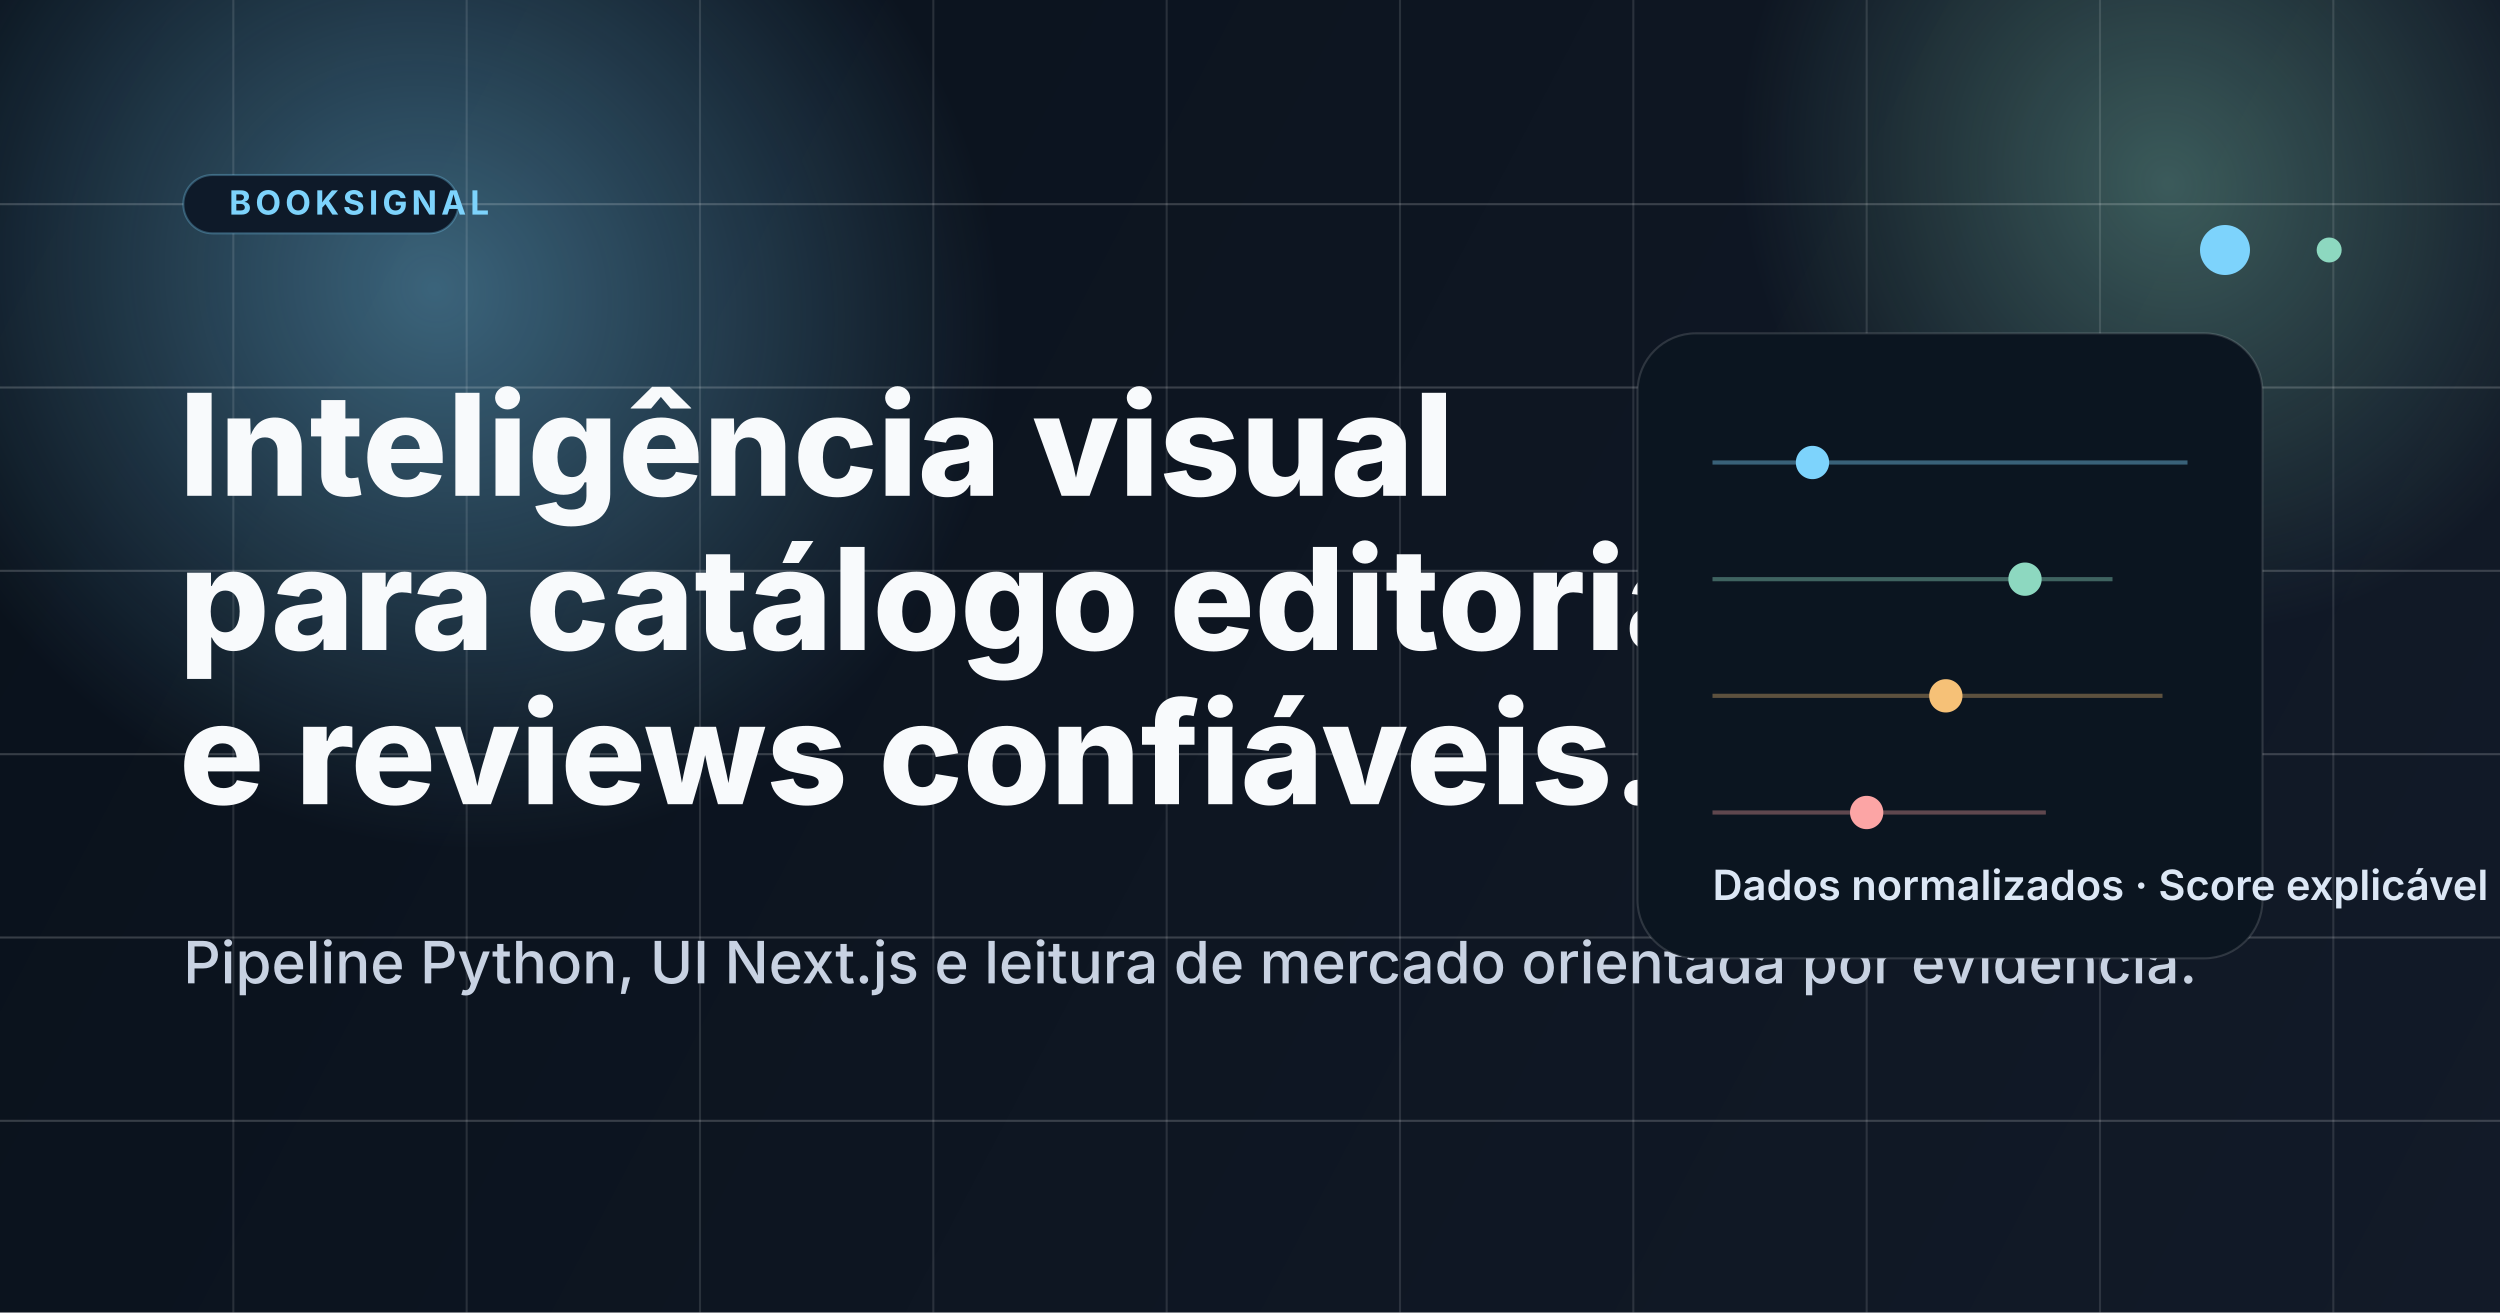
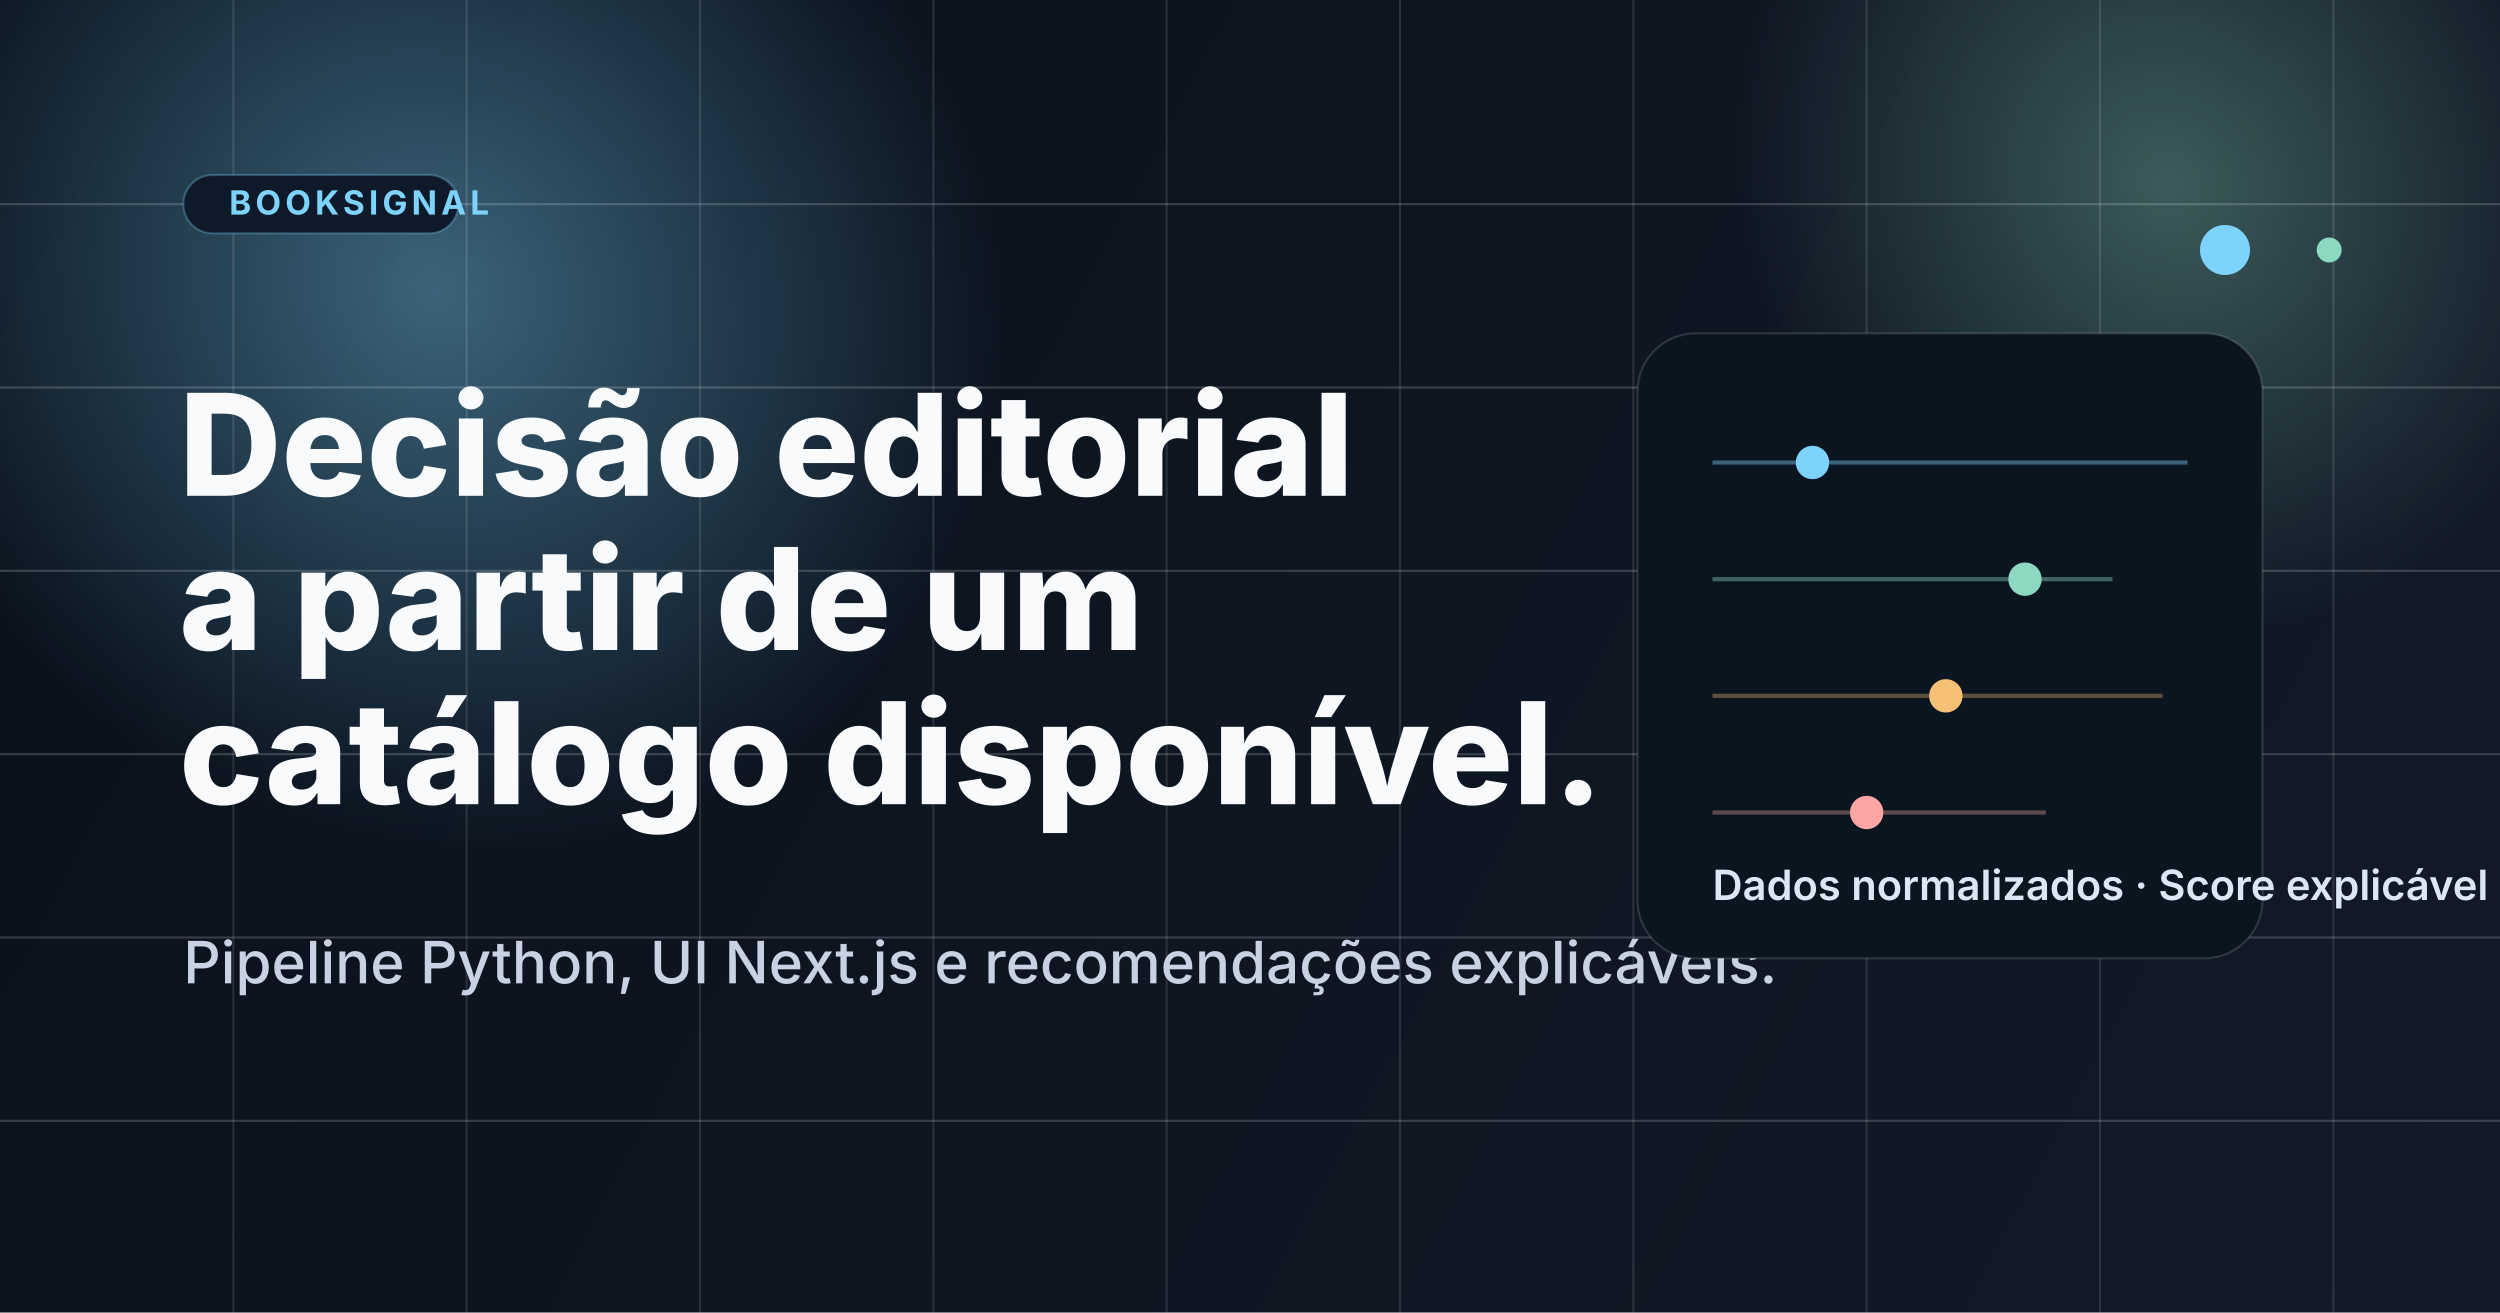
<svg xmlns="http://www.w3.org/2000/svg" width="1200" height="630" viewBox="0 0 1200 630" fill="none">
  <defs>
    <linearGradient id="bg" x1="0" y1="0" x2="1200" y2="630" gradientUnits="userSpaceOnUse">
      <stop stop-color="#09111B" />
      <stop offset="1" stop-color="#121A28" />
    </linearGradient>
    <radialGradient id="glow1" cx="0" cy="0" r="1" gradientUnits="userSpaceOnUse" gradientTransform="translate(210 140) rotate(42) scale(280 260)">
      <stop stop-color="#7DD3FC" stop-opacity="0.42" />
      <stop offset="1" stop-color="#7DD3FC" stop-opacity="0" />
    </radialGradient>
    <radialGradient id="glow2" cx="0" cy="0" r="1" gradientUnits="userSpaceOnUse" gradientTransform="translate(1040 90) rotate(58) scale(220 200)">
      <stop stop-color="#8DD8C0" stop-opacity="0.35" />
      <stop offset="1" stop-color="#8DD8C0" stop-opacity="0" />
    </radialGradient>
  </defs>
  <rect width="1200" height="630" fill="url(#bg)" />
  <rect width="1200" height="630" fill="url(#glow1)" />
  <rect width="1200" height="630" fill="url(#glow2)" />
  <g opacity="0.18" stroke="#FFFFFF">
    <path d="M0 98H1200" />
    <path d="M0 186H1200" />
    <path d="M0 274H1200" />
    <path d="M0 362H1200" />
    <path d="M0 450H1200" />
    <path d="M0 538H1200" />
  </g>
  <g opacity="0.12" stroke="#FFFFFF">
    <path d="M112 0V630" />
    <path d="M224 0V630" />
    <path d="M336 0V630" />
    <path d="M448 0V630" />
    <path d="M560 0V630" />
    <path d="M672 0V630" />
    <path d="M784 0V630" />
    <path d="M896 0V630" />
    <path d="M1008 0V630" />
    <path d="M1120 0V630" />
  </g>
  <circle cx="1068" cy="120" r="12" fill="#7DD3FC" />
  <circle cx="1118" cy="120" r="6" fill="#8DD8C0" />
  <rect x="88" y="84" width="132" height="28" rx="14" fill="#0E1A29" stroke="#7DD3FC" stroke-opacity="0.3" />
  <text x="110" y="103" fill="#7DD3FC" font-family="Inter, Arial, sans-serif" font-size="16" font-weight="700" letter-spacing="2">BOOKSIGNAL</text>
  <text x="86" y="238" fill="#F8FAFC" font-family="Inter, Arial, sans-serif" font-size="68" font-weight="800">
-     <tspan x="86" dy="0">Inteligência visual</tspan>
-     <tspan x="86" dy="74">para catálogo editorial</tspan>
-     <tspan x="86" dy="74">e reviews confiáveis.</tspan>
+     <tspan x="86" dy="0">Decisão editorial</tspan>
+     <tspan x="86" dy="74">a partir de um</tspan>
+     <tspan x="86" dy="74">catálogo disponível.</tspan>
  </text>
  <text x="88" y="472" fill="#C8D2E2" font-family="Inter, Arial, sans-serif" font-size="28" font-weight="500">
-     Pipeline Python, UI Next.js e leitura de mercado orientada por evidência.
+     Pipeline Python, UI Next.js e recomendações explicáveis.
  </text>
  <g transform="translate(786 160)">
    <rect x="0" y="0" width="300" height="300" rx="28" fill="#0B1520" stroke="#FFFFFF" stroke-opacity="0.14" />
    <path d="M36 62H264" stroke="#7DD3FC" stroke-opacity="0.4" stroke-width="2" />
    <path d="M36 118H228" stroke="#8DD8C0" stroke-opacity="0.4" stroke-width="2" />
    <path d="M36 174H252" stroke="#F6C177" stroke-opacity="0.35" stroke-width="2" />
    <path d="M36 230H196" stroke="#FCA5A5" stroke-opacity="0.35" stroke-width="2" />
    <circle cx="84" cy="62" r="8" fill="#7DD3FC" />
    <circle cx="186" cy="118" r="8" fill="#8DD8C0" />
    <circle cx="148" cy="174" r="8" fill="#F6C177" />
    <circle cx="110" cy="230" r="8" fill="#FCA5A5" />
    <text x="36" y="272" fill="#DCE7F5" font-family="Inter, Arial, sans-serif" font-size="20" font-weight="600">Dados normalizados · Score explicável</text>
  </g>
</svg>
